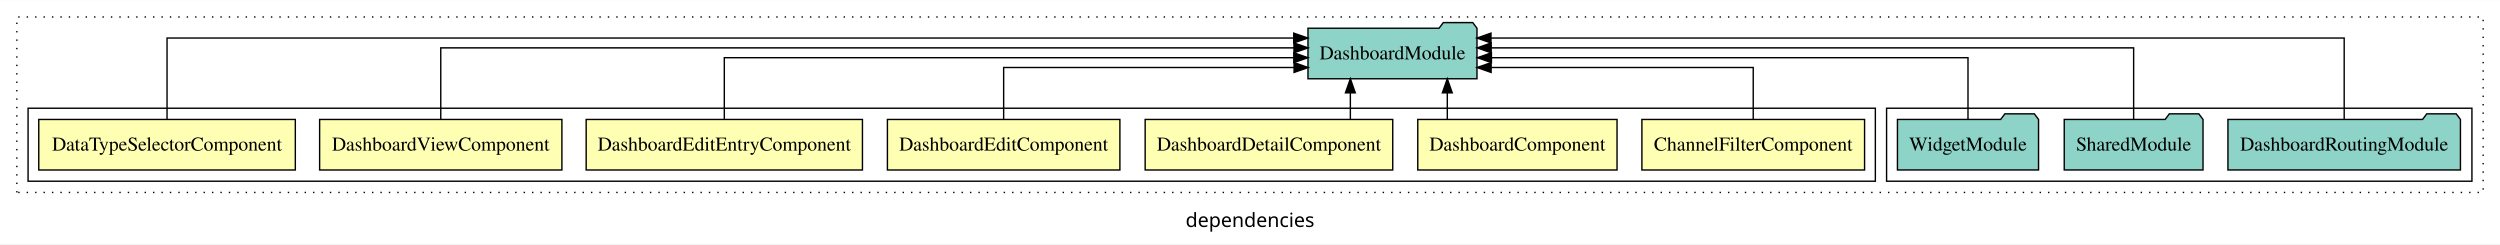
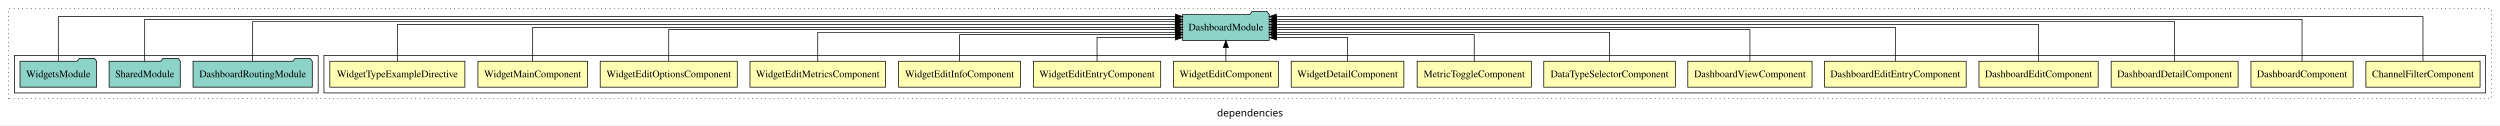
- <svg xmlns="http://www.w3.org/2000/svg" width="1781pt" height="174pt" viewBox="0.00 0.00 1781.00 173.80">
+ <svg xmlns="http://www.w3.org/2000/svg" width="3473pt" height="174pt" viewBox="0.00 0.00 3473.00 173.80">
  <g id="graph0" class="graph" transform="scale(1 1) rotate(0) translate(4 169.8)">
-     <polygon fill="white" stroke="transparent" points="-4,4 -4,-169.8 1777,-169.8 1777,4 -4,4" />
-     <text text-anchor="middle" x="886.5" y="-8.2" font-family="sans-serif" font-size="14.00">dependencies</text>
+     <polygon fill="white" stroke="transparent" points="-4,4 -4,-169.8 3469,-169.8 3469,4 -4,4" />
+     <text text-anchor="middle" x="1732.5" y="-8.2" font-family="sans-serif" font-size="14.00">dependencies</text>
    <g id="clust1" class="cluster">
-       <polygon fill="none" stroke="black" stroke-dasharray="1,5" points="8,-32.8 8,-157.8 1765,-157.8 1765,-32.8 8,-32.8" />
-     </g>
-     <g id="clust10" class="cluster">
-       <polygon fill="none" stroke="black" points="1340,-40.8 1340,-92.8 1757,-92.8 1757,-40.8 1340,-40.8" />
+       <polygon fill="none" stroke="black" stroke-dasharray="1,5" points="8,-32.8 8,-157.8 3457,-157.8 3457,-32.8 8,-32.8" />
    </g>
    <g id="clust2" class="cluster">
-       <polygon fill="none" stroke="black" points="16,-40.8 16,-92.8 1332,-92.8 1332,-40.8 16,-40.8" />
+       <polygon fill="none" stroke="black" points="446,-40.8 446,-92.8 3449,-92.8 3449,-40.8 446,-40.8" />
+     </g>
+     <g id="clust19" class="cluster">
+       <polygon fill="none" stroke="black" points="16,-40.8 16,-92.8 438,-92.8 438,-40.8 16,-40.8" />
    </g>
    <g id="node1" class="node">
-       <polygon fill="#ffffb3" stroke="black" points="1324.32,-84.8 1165.68,-84.8 1165.68,-48.8 1324.32,-48.8 1324.32,-84.8" />
-       <text text-anchor="middle" x="1245" y="-62.6" font-family="Times,serif" font-size="14.00">ChannelFilterComponent</text>
+       <polygon fill="#ffffb3" stroke="black" points="3441.32,-84.8 3282.68,-84.8 3282.68,-48.8 3441.32,-48.8 3441.32,-84.8" />
+       <text text-anchor="middle" x="3362" y="-62.6" font-family="Times,serif" font-size="14.00">ChannelFilterComponent</text>
+     </g>
+     <g id="node17" class="node">
+       <polygon fill="#8dd3c7" stroke="black" points="1759.2,-149.8 1756.2,-153.8 1735.2,-153.8 1732.2,-149.8 1638.8,-149.8 1638.8,-113.8 1759.2,-113.8 1759.2,-149.8" />
+       <text text-anchor="middle" x="1699" y="-127.6" font-family="Times,serif" font-size="14.00">DashboardModule</text>
+     </g>
+     <g id="edge1" class="edge">
+       <path fill="none" stroke="black" d="M3362,-84.95C3362,-108.56 3362,-146.8 3362,-146.8 3362,-146.8 1769.17,-146.8 1769.17,-146.8" />
+       <polygon fill="black" stroke="black" points="1769.17,-143.3 1759.17,-146.8 1769.17,-150.3 1769.17,-143.3" />
+     </g>
+     <g id="node2" class="node">
+       <polygon fill="#ffffb3" stroke="black" points="3264.98,-84.8 3123.02,-84.8 3123.02,-48.8 3264.98,-48.8 3264.98,-84.8" />
+       <text text-anchor="middle" x="3194" y="-62.6" font-family="Times,serif" font-size="14.00">DashboardComponent</text>
+     </g>
+     <g id="edge2" class="edge">
+       <path fill="none" stroke="black" d="M3194,-84.81C3194,-107.29 3194,-142.8 3194,-142.8 3194,-142.8 1769.46,-142.8 1769.46,-142.8" />
+       <polygon fill="black" stroke="black" points="1769.46,-139.3 1759.46,-142.8 1769.46,-146.3 1769.46,-139.3" />
+     </g>
+     <g id="node3" class="node">
+       <polygon fill="#ffffb3" stroke="black" points="3105.19,-84.8 2928.81,-84.8 2928.81,-48.8 3105.19,-48.8 3105.19,-84.8" />
+       <text text-anchor="middle" x="3017" y="-62.6" font-family="Times,serif" font-size="14.00">DashboardDetailComponent</text>
+     </g>
+     <g id="edge3" class="edge">
+       <path fill="none" stroke="black" d="M3017,-84.84C3017,-106.46 3017,-139.8 3017,-139.8 3017,-139.8 1769.49,-139.8 1769.49,-139.8" />
+       <polygon fill="black" stroke="black" points="1769.49,-136.3 1759.49,-139.8 1769.49,-143.3 1769.49,-136.3" />
+     </g>
+     <g id="node4" class="node">
+       <polygon fill="#ffffb3" stroke="black" points="2910.81,-84.8 2745.19,-84.8 2745.19,-48.8 2910.81,-48.8 2910.81,-84.8" />
+       <text text-anchor="middle" x="2828" y="-62.6" font-family="Times,serif" font-size="14.00">DashboardEditComponent</text>
+     </g>
+     <g id="edge4" class="edge">
+       <path fill="none" stroke="black" d="M2828,-84.93C2828,-105.37 2828,-135.8 2828,-135.8 2828,-135.8 1769.3,-135.8 1769.3,-135.8" />
+       <polygon fill="black" stroke="black" points="1769.3,-132.3 1759.3,-135.8 1769.3,-139.3 1769.3,-132.3" />
+     </g>
+     <g id="node5" class="node">
+       <polygon fill="#ffffb3" stroke="black" points="2727.41,-84.8 2530.59,-84.8 2530.59,-48.8 2727.41,-48.8 2727.41,-84.8" />
+       <text text-anchor="middle" x="2629" y="-62.6" font-family="Times,serif" font-size="14.00">DashboardEditEntryComponent</text>
+     </g>
+     <g id="edge5" class="edge">
+       <path fill="none" stroke="black" d="M2629,-84.91C2629,-104.14 2629,-131.8 2629,-131.8 2629,-131.8 1769.3,-131.8 1769.3,-131.8" />
+       <polygon fill="black" stroke="black" points="1769.3,-128.3 1759.3,-131.8 1769.3,-135.3 1769.3,-128.3" />
+     </g>
+     <g id="node6" class="node">
+       <polygon fill="#ffffb3" stroke="black" points="2513.3,-84.8 2340.7,-84.8 2340.7,-48.8 2513.3,-48.8 2513.3,-84.8" />
+       <text text-anchor="middle" x="2427" y="-62.6" font-family="Times,serif" font-size="14.00">DashboardViewComponent</text>
+     </g>
+     <g id="edge6" class="edge">
+       <path fill="none" stroke="black" d="M2427,-85.07C2427,-103.36 2427,-128.8 2427,-128.8 2427,-128.8 1769.19,-128.8 1769.19,-128.8" />
+       <polygon fill="black" stroke="black" points="1769.19,-125.3 1759.19,-128.8 1769.19,-132.3 1769.19,-125.3" />
+     </g>
+     <g id="node7" class="node">
+       <polygon fill="#ffffb3" stroke="black" points="2323.39,-84.8 2140.61,-84.8 2140.61,-48.8 2323.39,-48.8 2323.39,-84.8" />
+       <text text-anchor="middle" x="2232" y="-62.6" font-family="Times,serif" font-size="14.00">DataTypeSelectorComponent</text>
+     </g>
+     <g id="edge7" class="edge">
+       <path fill="none" stroke="black" d="M2232,-84.83C2232,-101.86 2232,-124.8 2232,-124.8 2232,-124.8 1769.11,-124.8 1769.11,-124.8" />
+       <polygon fill="black" stroke="black" points="1769.11,-121.3 1759.11,-124.8 1769.11,-128.3 1769.11,-121.3" />
    </g>
    <g id="node8" class="node">
-       <polygon fill="#8dd3c7" stroke="black" points="1048.2,-149.8 1045.2,-153.8 1024.2,-153.8 1021.2,-149.8 927.8,-149.8 927.8,-113.8 1048.2,-113.8 1048.2,-149.8" />
-       <text text-anchor="middle" x="988" y="-127.6" font-family="Times,serif" font-size="14.00">DashboardModule</text>
+       <polygon fill="#ffffb3" stroke="black" points="2123.3,-84.8 1964.7,-84.8 1964.7,-48.8 2123.3,-48.8 2123.3,-84.8" />
+       <text text-anchor="middle" x="2044" y="-62.6" font-family="Times,serif" font-size="14.00">MetricToggleComponent</text>
    </g>
-     <g id="edge1" class="edge">
-       <path fill="none" stroke="black" d="M1245,-84.81C1245,-100.85 1245,-121.8 1245,-121.8 1245,-121.8 1058.26,-121.8 1058.26,-121.8" />
-       <polygon fill="black" stroke="black" points="1058.26,-118.3 1048.26,-121.8 1058.26,-125.3 1058.26,-118.3" />
-     </g>
-     <g id="node2" class="node">
-       <polygon fill="#ffffb3" stroke="black" points="1147.98,-84.8 1006.02,-84.8 1006.02,-48.8 1147.98,-48.8 1147.98,-84.8" />
-       <text text-anchor="middle" x="1077" y="-62.6" font-family="Times,serif" font-size="14.00">DashboardComponent</text>
-     </g>
-     <g id="edge2" class="edge">
-       <path fill="none" stroke="black" d="M1027.06,-84.91C1027.06,-84.91 1027.06,-103.79 1027.06,-103.79" />
-       <polygon fill="black" stroke="black" points="1023.56,-103.79 1027.06,-113.79 1030.56,-103.79 1023.56,-103.79" />
-     </g>
-     <g id="node3" class="node">
-       <polygon fill="#ffffb3" stroke="black" points="988.19,-84.8 811.81,-84.8 811.81,-48.8 988.19,-48.8 988.19,-84.8" />
-       <text text-anchor="middle" x="900" y="-62.6" font-family="Times,serif" font-size="14.00">DashboardDetailComponent</text>
-     </g>
-     <g id="edge3" class="edge">
-       <path fill="none" stroke="black" d="M958,-84.91C958,-84.91 958,-103.79 958,-103.79" />
-       <polygon fill="black" stroke="black" points="954.5,-103.79 958,-113.79 961.5,-103.79 954.5,-103.79" />
-     </g>
-     <g id="node4" class="node">
-       <polygon fill="#ffffb3" stroke="black" points="793.81,-84.8 628.19,-84.8 628.19,-48.8 793.81,-48.8 793.81,-84.8" />
-       <text text-anchor="middle" x="711" y="-62.6" font-family="Times,serif" font-size="14.00">DashboardEditComponent</text>
-     </g>
-     <g id="edge4" class="edge">
-       <path fill="none" stroke="black" d="M711,-84.81C711,-100.85 711,-121.8 711,-121.8 711,-121.8 917.9,-121.8 917.9,-121.8" />
-       <polygon fill="black" stroke="black" points="917.9,-125.3 927.9,-121.8 917.9,-118.3 917.9,-125.3" />
-     </g>
-     <g id="node5" class="node">
-       <polygon fill="#ffffb3" stroke="black" points="610.41,-84.8 413.59,-84.8 413.59,-48.8 610.41,-48.8 610.41,-84.8" />
-       <text text-anchor="middle" x="512" y="-62.6" font-family="Times,serif" font-size="14.00">DashboardEditEntryComponent</text>
-     </g>
-     <g id="edge5" class="edge">
-       <path fill="none" stroke="black" d="M512,-85.07C512,-103.36 512,-128.8 512,-128.8 512,-128.8 917.71,-128.8 917.71,-128.8" />
-       <polygon fill="black" stroke="black" points="917.71,-132.3 927.71,-128.8 917.71,-125.3 917.71,-132.3" />
-     </g>
-     <g id="node6" class="node">
-       <polygon fill="#ffffb3" stroke="black" points="396.3,-84.8 223.7,-84.8 223.7,-48.8 396.3,-48.8 396.3,-84.8" />
-       <text text-anchor="middle" x="310" y="-62.6" font-family="Times,serif" font-size="14.00">DashboardViewComponent</text>
-     </g>
-     <g id="edge6" class="edge">
-       <path fill="none" stroke="black" d="M310,-84.93C310,-105.37 310,-135.8 310,-135.8 310,-135.8 917.83,-135.8 917.83,-135.8" />
-       <polygon fill="black" stroke="black" points="917.83,-139.3 927.83,-135.8 917.83,-132.3 917.83,-139.3" />
-     </g>
-     <g id="node7" class="node">
-       <polygon fill="#ffffb3" stroke="black" points="206.39,-84.8 23.61,-84.8 23.61,-48.8 206.39,-48.8 206.39,-84.8" />
-       <text text-anchor="middle" x="115" y="-62.6" font-family="Times,serif" font-size="14.00">DataTypeSelectorComponent</text>
-     </g>
-     <g id="edge7" class="edge">
-       <path fill="none" stroke="black" d="M115,-84.81C115,-107.29 115,-142.8 115,-142.8 115,-142.8 917.65,-142.8 917.65,-142.8" />
-       <polygon fill="black" stroke="black" points="917.65,-146.3 927.65,-142.8 917.65,-139.3 917.65,-146.3" />
+     <g id="edge8" class="edge">
+       <path fill="none" stroke="black" d="M2044,-84.81C2044,-100.85 2044,-121.8 2044,-121.8 2044,-121.8 1769.49,-121.8 1769.49,-121.8" />
+       <polygon fill="black" stroke="black" points="1769.49,-118.3 1759.49,-121.8 1769.49,-125.3 1769.49,-118.3" />
    </g>
    <g id="node9" class="node">
-       <polygon fill="#8dd3c7" stroke="black" points="1748.82,-84.8 1745.82,-88.8 1724.82,-88.8 1721.82,-84.8 1583.18,-84.8 1583.18,-48.8 1748.82,-48.8 1748.82,-84.8" />
-       <text text-anchor="middle" x="1666" y="-62.6" font-family="Times,serif" font-size="14.00">DashboardRoutingModule</text>
+       <polygon fill="#ffffb3" stroke="black" points="1946.25,-84.8 1789.75,-84.8 1789.75,-48.8 1946.25,-48.8 1946.25,-84.8" />
+       <text text-anchor="middle" x="1868" y="-62.6" font-family="Times,serif" font-size="14.00">WidgetDetailComponent</text>
    </g>
-     <g id="edge8" class="edge">
-       <path fill="none" stroke="black" d="M1666,-84.81C1666,-107.29 1666,-142.8 1666,-142.8 1666,-142.8 1058.17,-142.8 1058.17,-142.8" />
-       <polygon fill="black" stroke="black" points="1058.17,-139.3 1048.17,-142.8 1058.17,-146.3 1058.17,-139.3" />
+     <g id="edge9" class="edge">
+       <path fill="none" stroke="black" d="M1868,-84.92C1868,-99.58 1868,-117.8 1868,-117.8 1868,-117.8 1769.54,-117.8 1769.54,-117.8" />
+       <polygon fill="black" stroke="black" points="1769.54,-114.3 1759.54,-117.8 1769.54,-121.3 1769.54,-114.3" />
    </g>
    <g id="node10" class="node">
-       <polygon fill="#8dd3c7" stroke="black" points="1565.43,-84.8 1562.43,-88.8 1541.43,-88.8 1538.43,-84.8 1466.57,-84.8 1466.57,-48.8 1565.43,-48.8 1565.43,-84.8" />
-       <text text-anchor="middle" x="1516" y="-62.6" font-family="Times,serif" font-size="14.00">SharedModule</text>
+       <polygon fill="#ffffb3" stroke="black" points="1771.87,-84.8 1626.13,-84.8 1626.13,-48.8 1771.87,-48.8 1771.87,-84.8" />
+       <text text-anchor="middle" x="1699" y="-62.6" font-family="Times,serif" font-size="14.00">WidgetEditComponent</text>
    </g>
-     <g id="edge9" class="edge">
-       <path fill="none" stroke="black" d="M1516,-84.93C1516,-105.37 1516,-135.8 1516,-135.8 1516,-135.8 1058.31,-135.8 1058.31,-135.8" />
-       <polygon fill="black" stroke="black" points="1058.31,-132.3 1048.31,-135.8 1058.31,-139.3 1058.31,-132.3" />
+     <g id="edge10" class="edge">
+       <path fill="none" stroke="black" d="M1699,-84.91C1699,-84.91 1699,-103.79 1699,-103.79" />
+       <polygon fill="black" stroke="black" points="1695.5,-103.79 1699,-113.79 1702.5,-103.79 1695.5,-103.79" />
    </g>
    <g id="node11" class="node">
-       <polygon fill="#8dd3c7" stroke="black" points="1448.26,-84.8 1445.26,-88.8 1424.26,-88.8 1421.26,-84.8 1347.74,-84.8 1347.74,-48.8 1448.26,-48.8 1448.26,-84.8" />
-       <text text-anchor="middle" x="1398" y="-62.6" font-family="Times,serif" font-size="14.00">WidgetModule</text>
+       <polygon fill="#ffffb3" stroke="black" points="1608.47,-84.8 1431.53,-84.8 1431.53,-48.8 1608.47,-48.8 1608.47,-84.8" />
+       <text text-anchor="middle" x="1520" y="-62.6" font-family="Times,serif" font-size="14.00">WidgetEditEntryComponent</text>
    </g>
-     <g id="edge10" class="edge">
-       <path fill="none" stroke="black" d="M1398,-85.07C1398,-103.36 1398,-128.8 1398,-128.8 1398,-128.8 1058.5,-128.8 1058.5,-128.8" />
-       <polygon fill="black" stroke="black" points="1058.5,-125.3 1048.5,-128.8 1058.5,-132.3 1058.5,-125.3" />
+     <g id="edge11" class="edge">
+       <path fill="none" stroke="black" d="M1520,-84.92C1520,-99.58 1520,-117.8 1520,-117.8 1520,-117.8 1628.9,-117.8 1628.9,-117.8" />
+       <polygon fill="black" stroke="black" points="1628.9,-121.3 1638.9,-117.8 1628.9,-114.3 1628.9,-121.3" />
+     </g>
+     <g id="node12" class="node">
+       <polygon fill="#ffffb3" stroke="black" points="1413.69,-84.8 1244.31,-84.8 1244.31,-48.8 1413.69,-48.8 1413.69,-84.8" />
+       <text text-anchor="middle" x="1329" y="-62.6" font-family="Times,serif" font-size="14.00">WidgetEditInfoComponent</text>
+     </g>
+     <g id="edge12" class="edge">
+       <path fill="none" stroke="black" d="M1329,-84.81C1329,-100.85 1329,-121.8 1329,-121.8 1329,-121.8 1628.73,-121.8 1628.73,-121.8" />
+       <polygon fill="black" stroke="black" points="1628.73,-125.3 1638.73,-121.8 1628.73,-118.3 1628.73,-125.3" />
+     </g>
+     <g id="node13" class="node">
+       <polygon fill="#ffffb3" stroke="black" points="1226.14,-84.8 1037.86,-84.8 1037.86,-48.8 1226.14,-48.8 1226.14,-84.8" />
+       <text text-anchor="middle" x="1132" y="-62.6" font-family="Times,serif" font-size="14.00">WidgetEditMetricsComponent</text>
+     </g>
+     <g id="edge13" class="edge">
+       <path fill="none" stroke="black" d="M1132,-84.83C1132,-101.86 1132,-124.8 1132,-124.8 1132,-124.8 1628.86,-124.8 1628.86,-124.8" />
+       <polygon fill="black" stroke="black" points="1628.86,-128.3 1638.86,-124.8 1628.86,-121.3 1628.86,-128.3" />
+     </g>
+     <g id="node14" class="node">
+       <polygon fill="#ffffb3" stroke="black" points="1020.21,-84.8 829.79,-84.8 829.79,-48.8 1020.21,-48.8 1020.21,-84.8" />
+       <text text-anchor="middle" x="925" y="-62.6" font-family="Times,serif" font-size="14.00">WidgetEditOptionsComponent</text>
+     </g>
+     <g id="edge14" class="edge">
+       <path fill="none" stroke="black" d="M925,-85.07C925,-103.36 925,-128.8 925,-128.8 925,-128.8 1628.59,-128.8 1628.59,-128.8" />
+       <polygon fill="black" stroke="black" points="1628.59,-132.3 1638.59,-128.8 1628.59,-125.3 1628.59,-132.3" />
+     </g>
+     <g id="node15" class="node">
+       <polygon fill="#ffffb3" stroke="black" points="812.09,-84.8 659.91,-84.8 659.91,-48.8 812.09,-48.8 812.09,-84.8" />
+       <text text-anchor="middle" x="736" y="-62.6" font-family="Times,serif" font-size="14.00">WidgetMainComponent</text>
+     </g>
+     <g id="edge15" class="edge">
+       <path fill="none" stroke="black" d="M736,-84.91C736,-104.14 736,-131.8 736,-131.8 736,-131.8 1628.76,-131.8 1628.76,-131.8" />
+       <polygon fill="black" stroke="black" points="1628.76,-135.3 1638.76,-131.8 1628.76,-128.3 1628.76,-135.3" />
+     </g>
+     <g id="node16" class="node">
+       <polygon fill="#ffffb3" stroke="black" points="641.81,-84.8 454.19,-84.8 454.19,-48.8 641.81,-48.8 641.81,-84.8" />
+       <text text-anchor="middle" x="548" y="-62.6" font-family="Times,serif" font-size="14.00">WidgetTypeExampleDirective</text>
+     </g>
+     <g id="edge16" class="edge">
+       <path fill="none" stroke="black" d="M548,-84.93C548,-105.37 548,-135.8 548,-135.8 548,-135.8 1628.74,-135.8 1628.74,-135.8" />
+       <polygon fill="black" stroke="black" points="1628.74,-139.3 1638.74,-135.8 1628.74,-132.3 1628.74,-139.3" />
+     </g>
+     <g id="node18" class="node">
+       <polygon fill="#8dd3c7" stroke="black" points="429.82,-84.8 426.82,-88.8 405.82,-88.8 402.82,-84.8 264.18,-84.8 264.18,-48.8 429.82,-48.8 429.82,-84.8" />
+       <text text-anchor="middle" x="347" y="-62.6" font-family="Times,serif" font-size="14.00">DashboardRoutingModule</text>
+     </g>
+     <g id="edge17" class="edge">
+       <path fill="none" stroke="black" d="M347,-84.84C347,-106.46 347,-139.8 347,-139.8 347,-139.8 1628.72,-139.8 1628.72,-139.8" />
+       <polygon fill="black" stroke="black" points="1628.72,-143.3 1638.72,-139.8 1628.72,-136.3 1628.72,-143.3" />
+     </g>
+     <g id="node19" class="node">
+       <polygon fill="#8dd3c7" stroke="black" points="246.43,-84.8 243.43,-88.8 222.43,-88.8 219.43,-84.8 147.57,-84.8 147.57,-48.8 246.43,-48.8 246.43,-84.8" />
+       <text text-anchor="middle" x="197" y="-62.6" font-family="Times,serif" font-size="14.00">SharedModule</text>
+     </g>
+     <g id="edge18" class="edge">
+       <path fill="none" stroke="black" d="M197,-84.81C197,-107.29 197,-142.8 197,-142.8 197,-142.8 1628.73,-142.8 1628.73,-142.8" />
+       <polygon fill="black" stroke="black" points="1628.73,-146.3 1638.73,-142.8 1628.73,-139.3 1628.73,-146.3" />
+     </g>
+     <g id="node20" class="node">
+       <polygon fill="#8dd3c7" stroke="black" points="130.21,-84.8 127.21,-88.8 106.21,-88.8 103.21,-84.8 23.79,-84.8 23.79,-48.8 130.21,-48.8 130.21,-84.8" />
+       <text text-anchor="middle" x="77" y="-62.6" font-family="Times,serif" font-size="14.00">WidgetsModule</text>
+     </g>
+     <g id="edge19" class="edge">
+       <path fill="none" stroke="black" d="M77,-84.95C77,-108.56 77,-146.8 77,-146.8 77,-146.8 1628.86,-146.8 1628.86,-146.8" />
+       <polygon fill="black" stroke="black" points="1628.86,-150.3 1638.86,-146.8 1628.86,-143.3 1628.86,-150.3" />
    </g>
  </g>
</svg>
